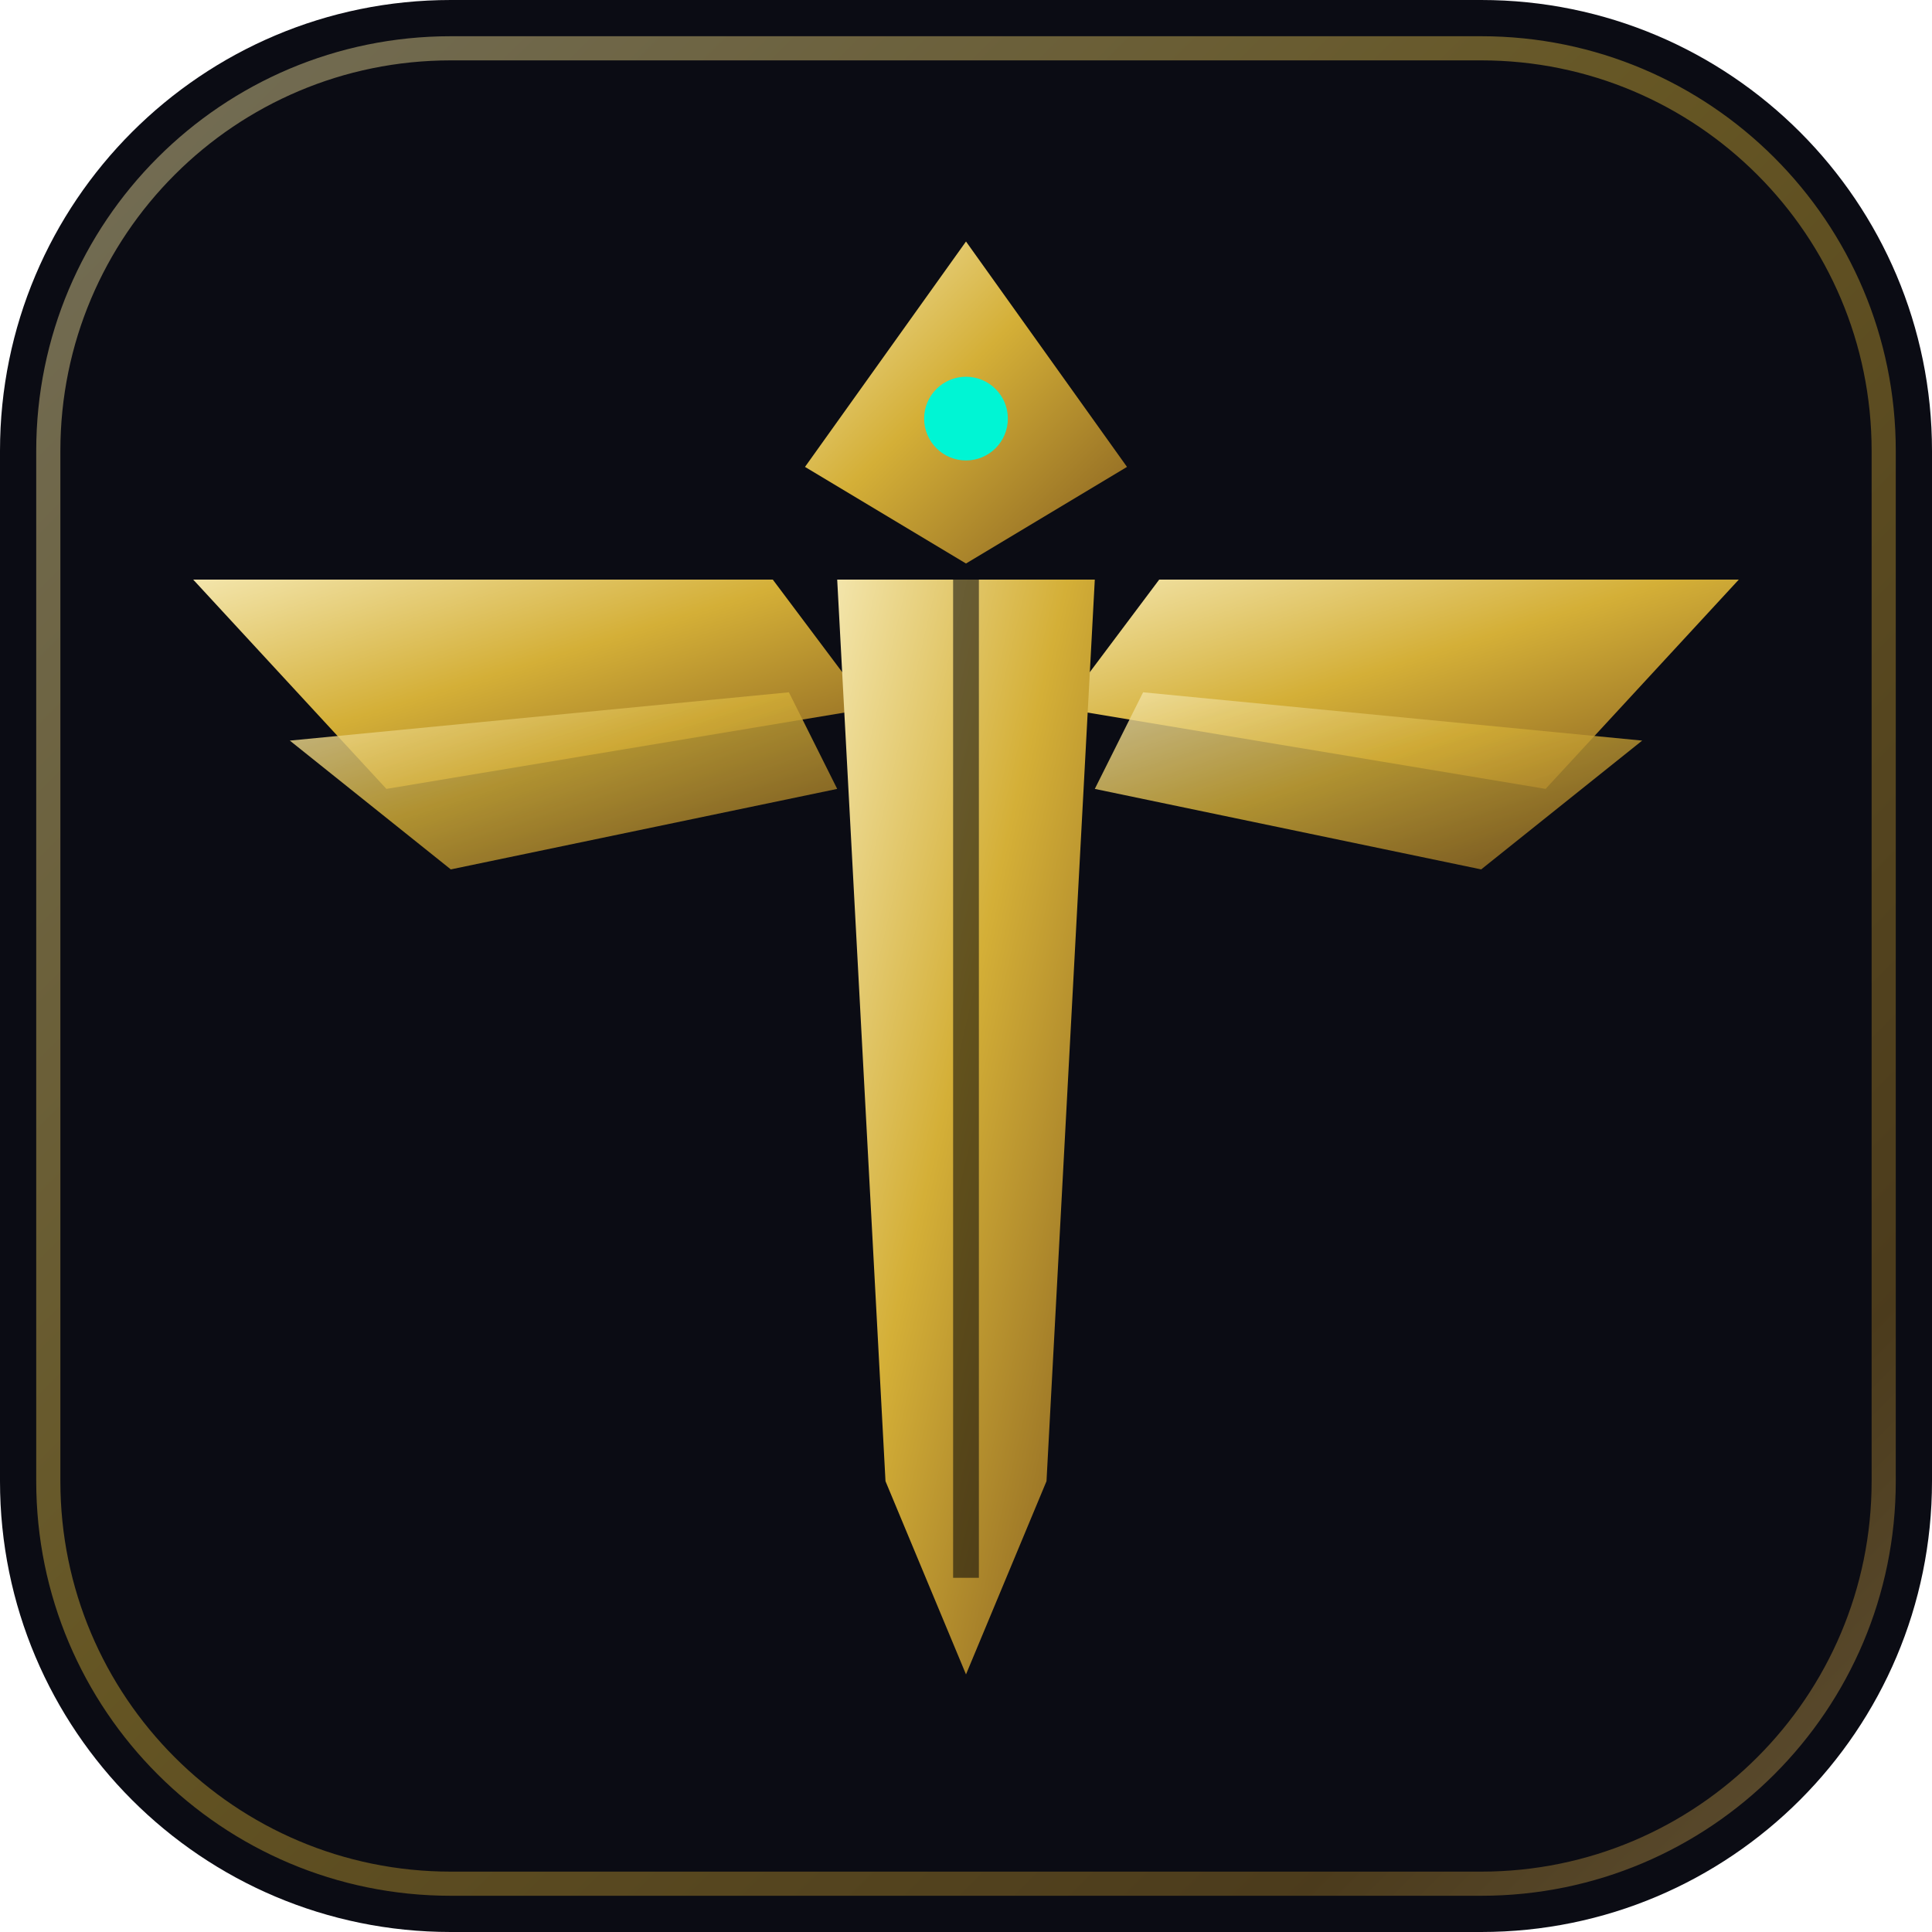
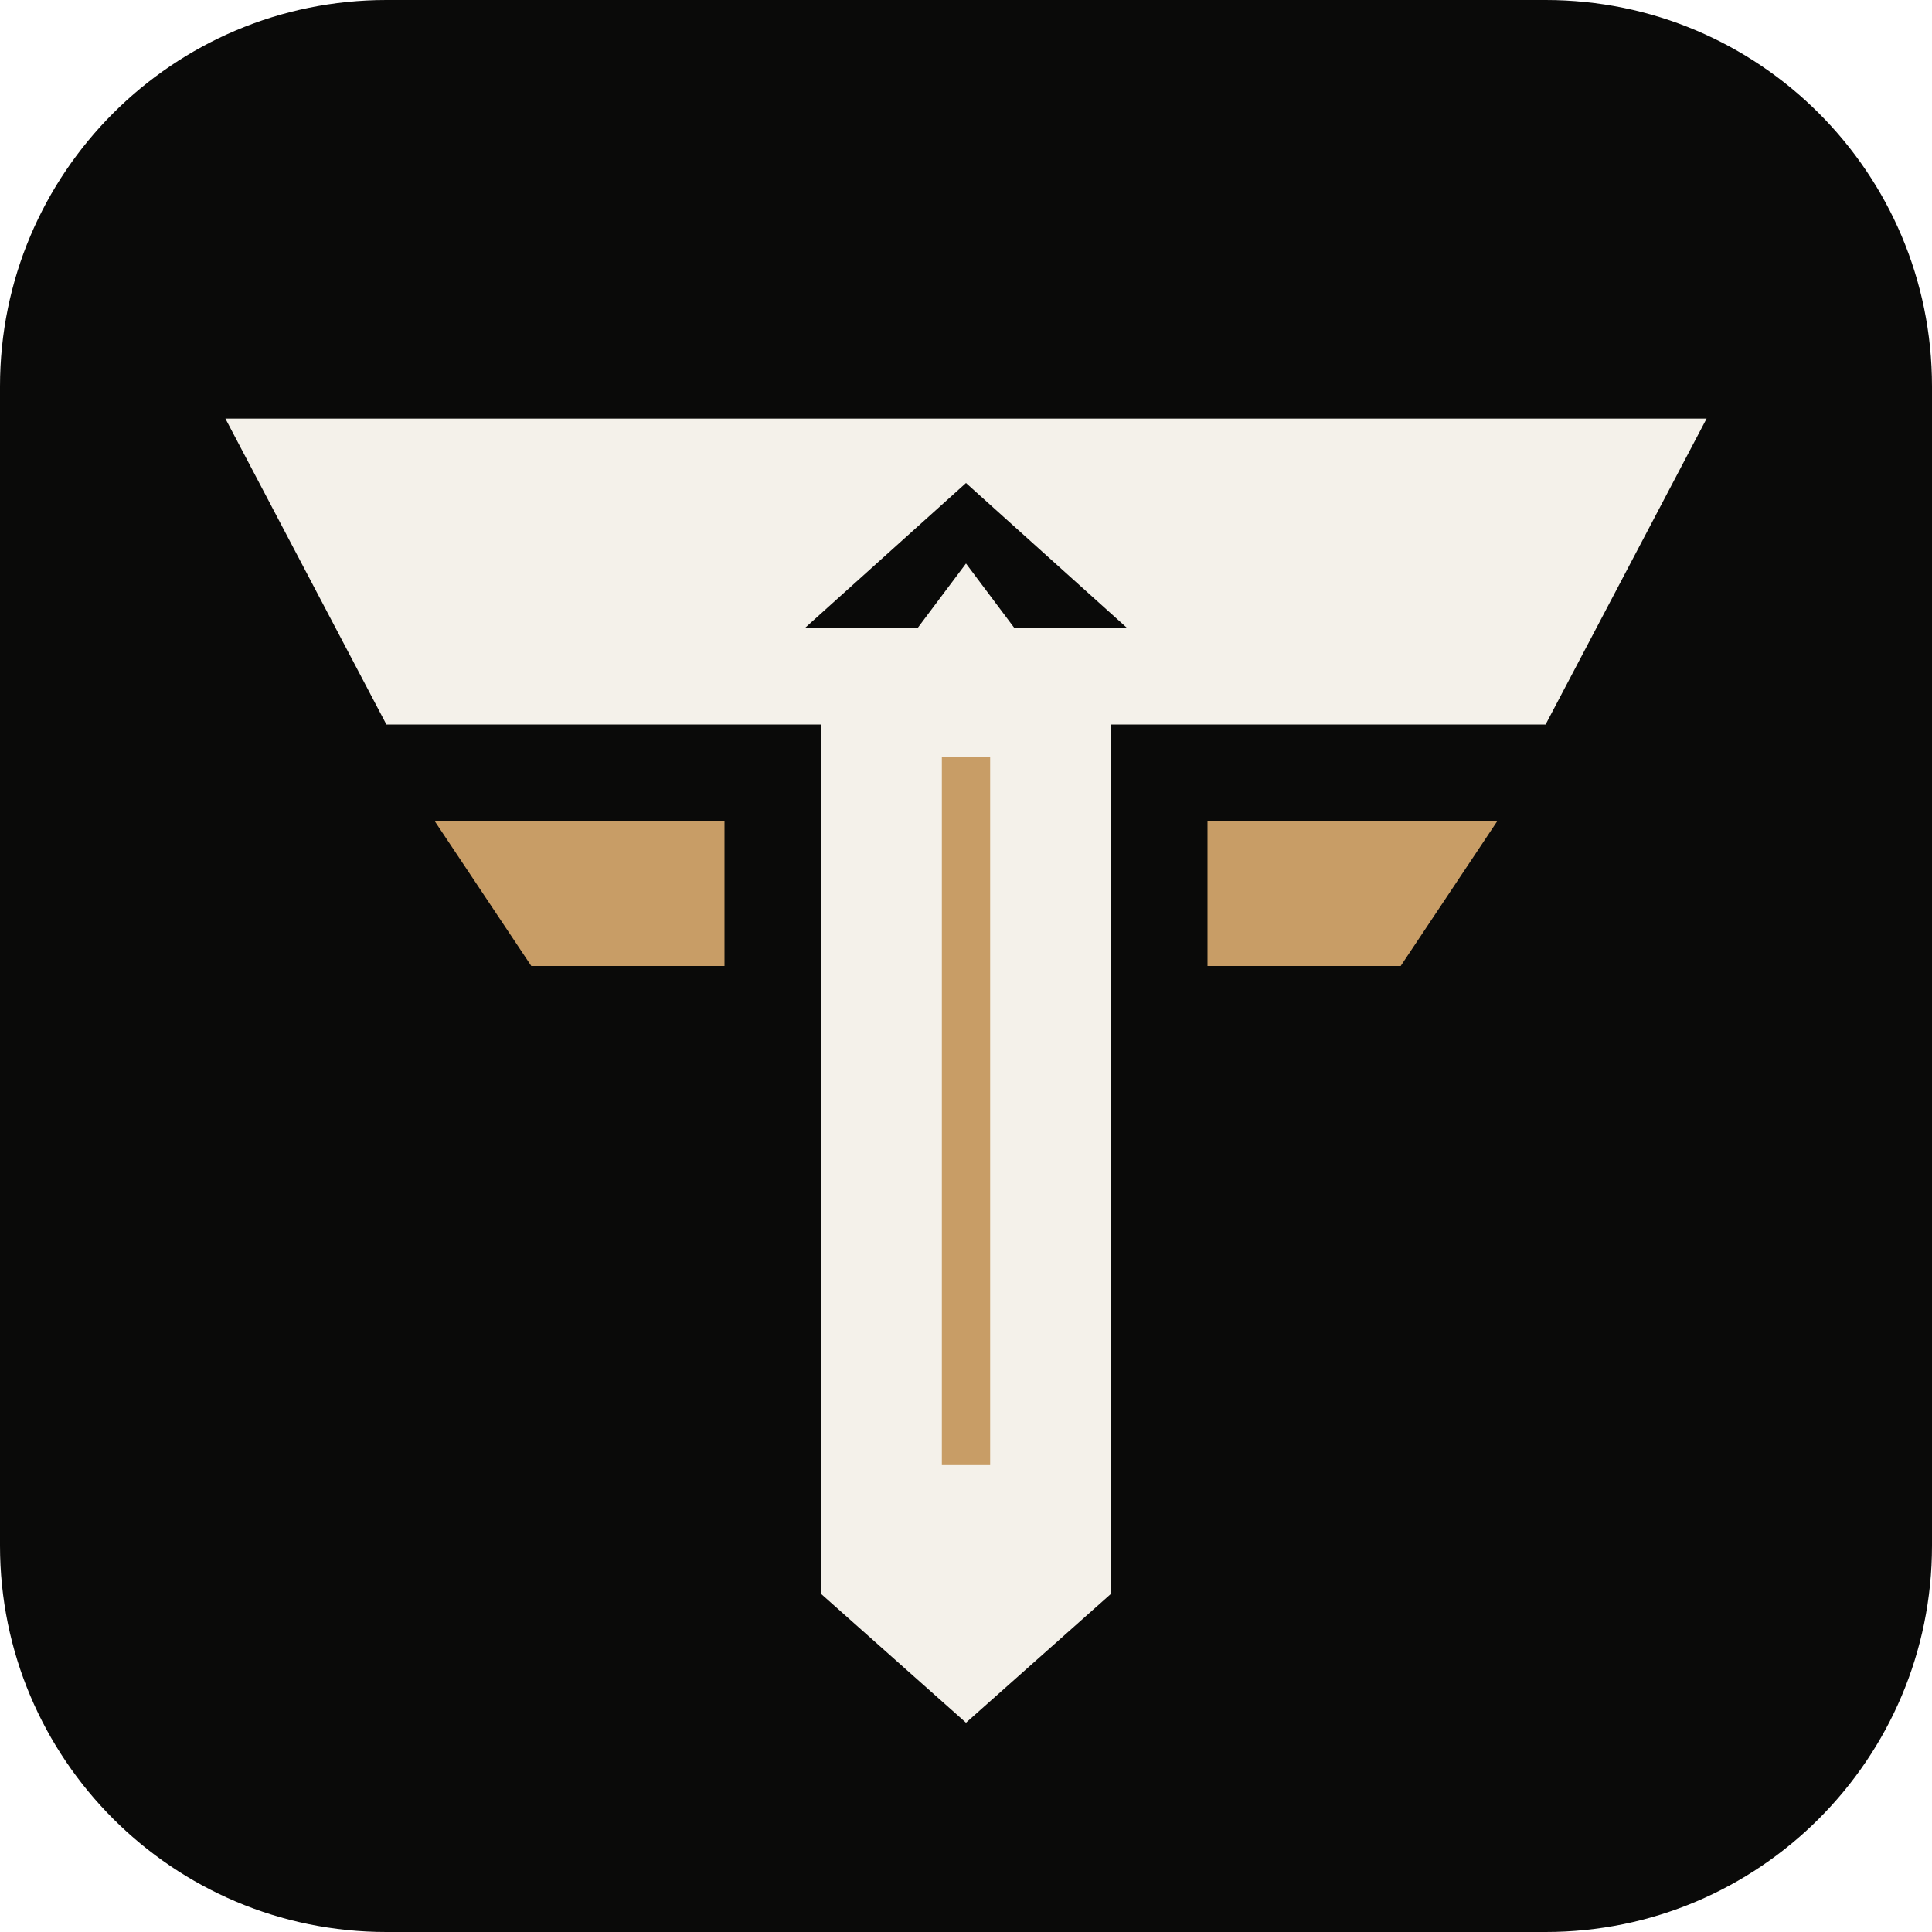
<svg xmlns="http://www.w3.org/2000/svg" viewBox="0 0 120 120" fill="none">
-   <defs>
-     <linearGradient id="horusGold" x1="0%" y1="0%" x2="100%" y2="100%">
-       <stop offset="0%" stop-color="#F3E5AB" />
-       <stop offset="45%" stop-color="#D4AF37" />
-       <stop offset="85%" stop-color="#9A7426" />
-       <stop offset="100%" stop-color="#C5A059" />
-     </linearGradient>
-     <linearGradient id="cyberGlow" x1="0%" y1="0%" x2="100%" y2="0%">
-       <stop offset="0%" stop-color="#00F5D4" />
-       <stop offset="50%" stop-color="#D4AF37" />
-       <stop offset="100%" stop-color="#00F5D4" />
-     </linearGradient>
-   </defs>
-   <rect width="120" height="120" rx="28" fill="#0B0C14" />
-   <rect x="3" y="3" width="114" height="114" rx="25" stroke="url(#horusGold)" stroke-opacity="0.45" stroke-width="1.5" />
-   <path d="M12 36 L48 36 L54 44 L24 49 Z" fill="url(#horusGold)" />
-   <path d="M18 46 L49 43 L52 49 L28 54 Z" fill="url(#horusGold)" opacity="0.82" />
-   <path d="M108 36 L72 36 L66 44 L96 49 Z" fill="url(#horusGold)" />
-   <path d="M102 46 L71 43 L68 49 L92 54 Z" fill="url(#horusGold)" opacity="0.82" />
-   <polygon points="60,15 70,29 60,35 50,29" fill="url(#horusGold)" />
-   <circle cx="60" cy="26" r="2.6" fill="#00F5D4" />
-   <polygon points="52,36 68,36 65,92 60,104 55,92" fill="url(#horusGold)" />
-   <line x1="60" y1="36" x2="60" y2="98" stroke="#050508" stroke-width="1.6" opacity="0.55" />
+   <rect width="120" height="120" rx="24" fill="#0A0A09" />
+   <path fill-rule="evenodd" clip-rule="evenodd" d="M14 26H106L96 45H69V99L60 107L51 99V45H24L14 26ZM60 30L70 39H63L60 35L57 39H50L60 30Z" fill="#F4F1EA" />
+   <path d="M27 51H45V60H33L27 51Z" fill="#C89D66" />
+   <path d="M93 51H75V60H87L93 51Z" fill="#C89D66" />
+   <rect x="58.5" y="47" width="3" height="44" fill="#C89D66" />
</svg>
